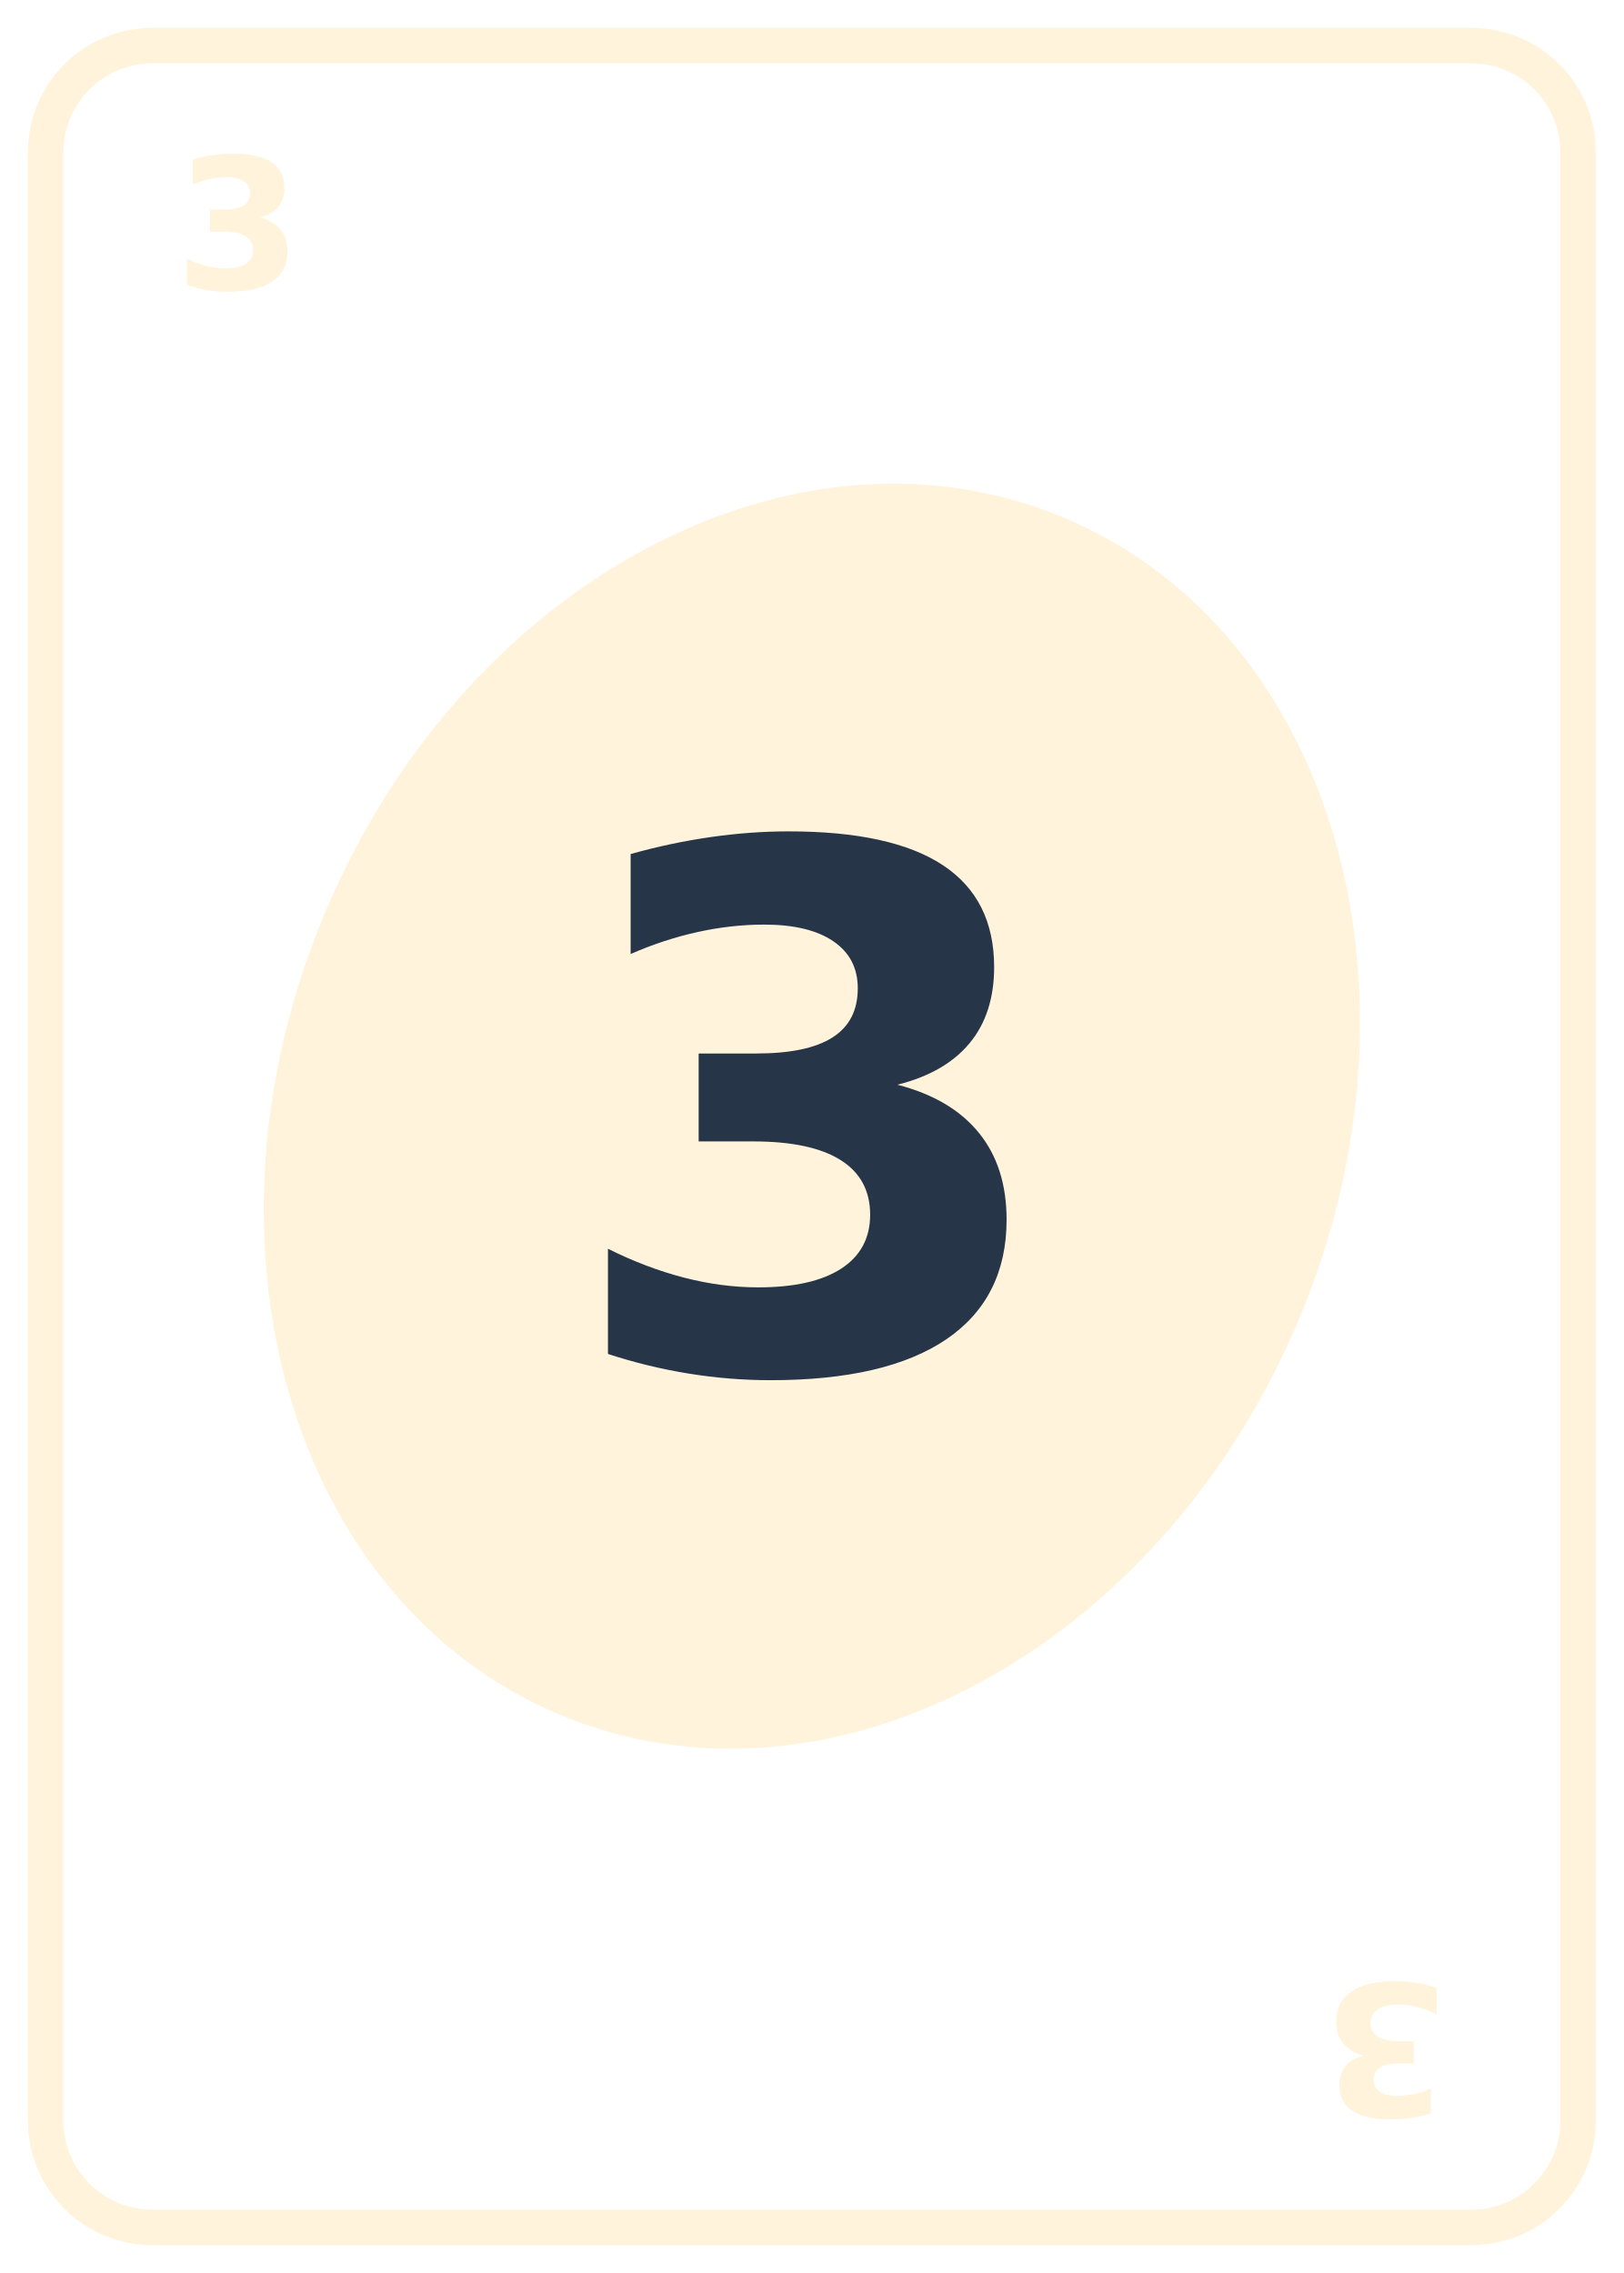
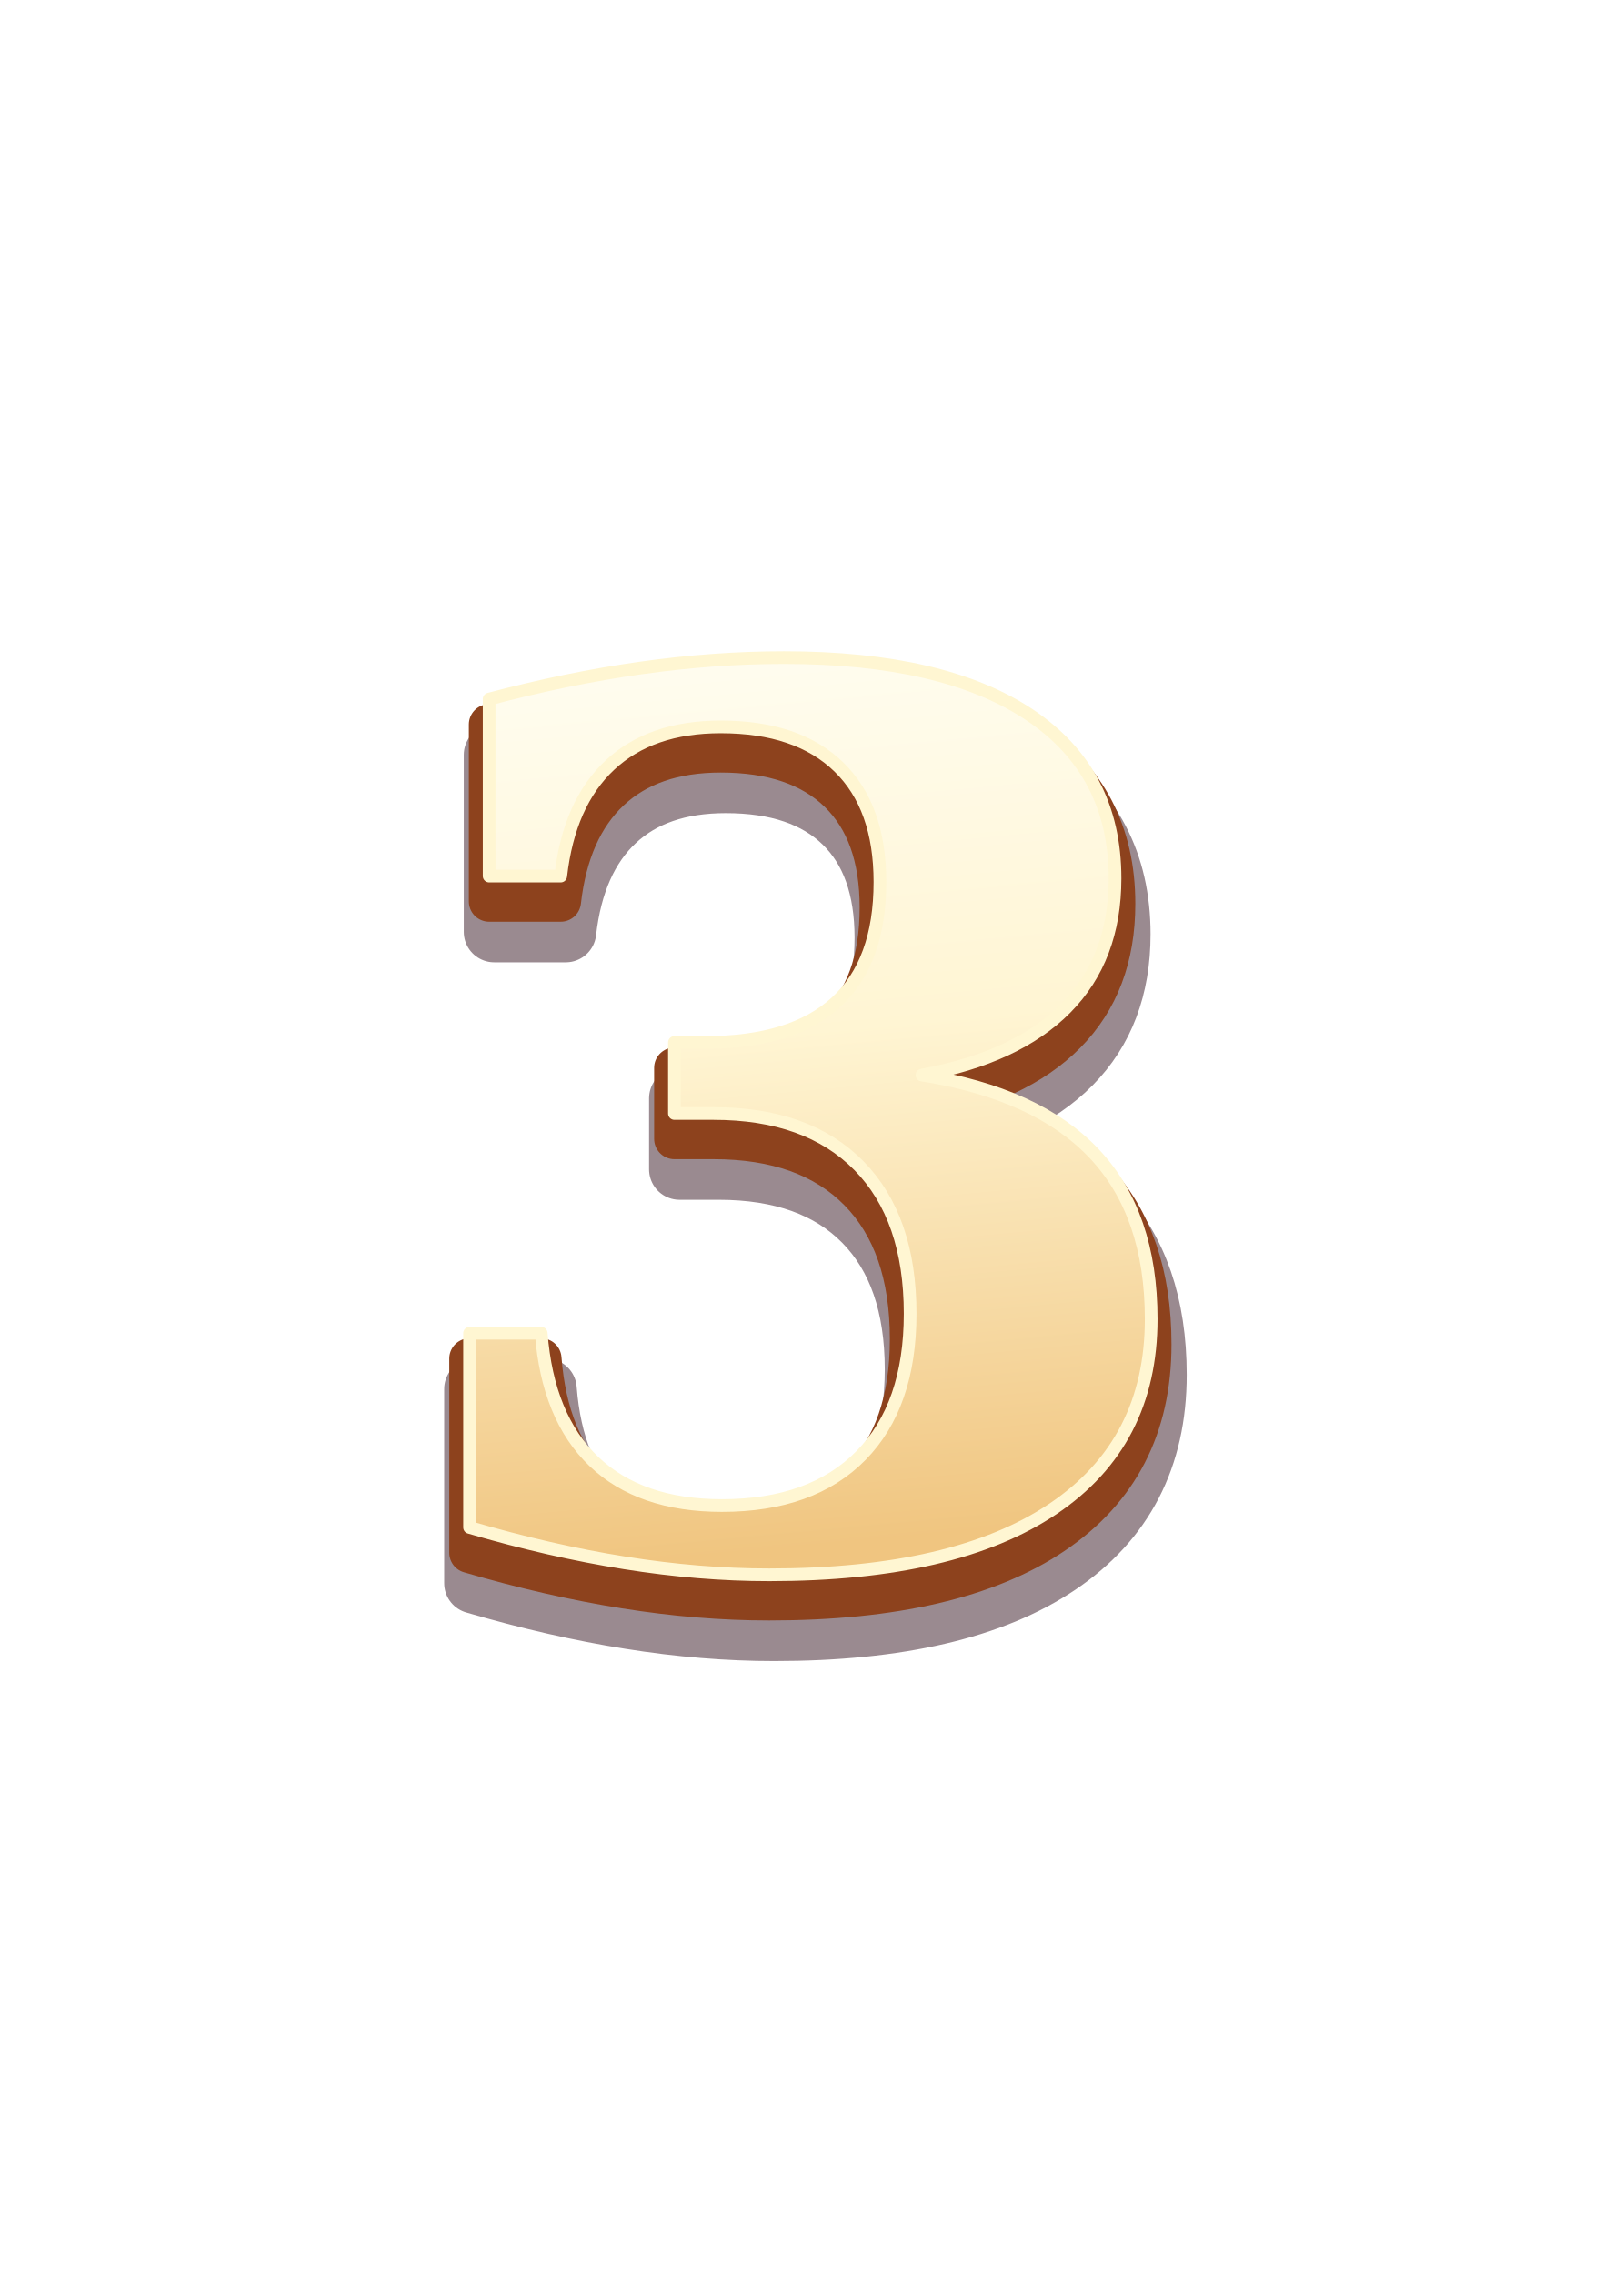
<svg xmlns="http://www.w3.org/2000/svg" width="320" height="448" viewBox="0 0 320 448">
-   <rect x="9" y="9" width="302" height="430" rx="21" fill="none" stroke="#FFF3DC" stroke-width="7" />
-   <ellipse cx="160" cy="220" rx="104" ry="128" transform="rotate(23 160 220)" fill="#FFF3DC" />
-   <g transform="translate(47 57)">
-     <text x="0" y="0" text-anchor="middle" font-family="DejaVu Sans" font-weight="bold" font-size="36" fill="#FFF3DC">3</text>
+   <defs>
+     <linearGradient id="ivory" x2=".07" y2="1">
+       <stop stop-color="#fffdf1" />
+       <stop offset=".44" stop-color="#fff5d3" />
+       <stop offset="1" stop-color="#f0c580" />
+     </linearGradient>
+   </defs>
+   <g stroke-linejoin="round" stroke-linecap="round">
+     <g transform="translate(1 11)" fill="#31101d" stroke="#31101d" stroke-width="12" opacity=".49">
+       <text x="159" y="307" text-anchor="middle" font-family="DejaVu Serif" font-size="239" font-weight="700">3</text>
+     </g>
+     <g transform="translate(0 5)" fill="#a45526" stroke="#8d421d" stroke-width="8">
+       <text x="159" y="307" text-anchor="middle" font-family="DejaVu Serif" font-size="239" font-weight="700">3</text>
+     </g>
+     <g fill="url(#ivory)" stroke="#fff6d2" stroke-width="2.5">
+       <text x="159" y="307" text-anchor="middle" font-family="DejaVu Serif" font-size="239" font-weight="700">3</text>
+     </g>
  </g>
-   <g transform="translate(273 391) rotate(180)">
-     <text x="0" y="0" text-anchor="middle" font-family="DejaVu Sans" font-weight="bold" font-size="36" fill="#FFF3DC">3</text>
-   </g>
-   <text x="160" y="270" text-anchor="middle" font-family="DejaVu Sans" font-weight="bold" font-size="143" fill="#273548">3</text>
</svg>
